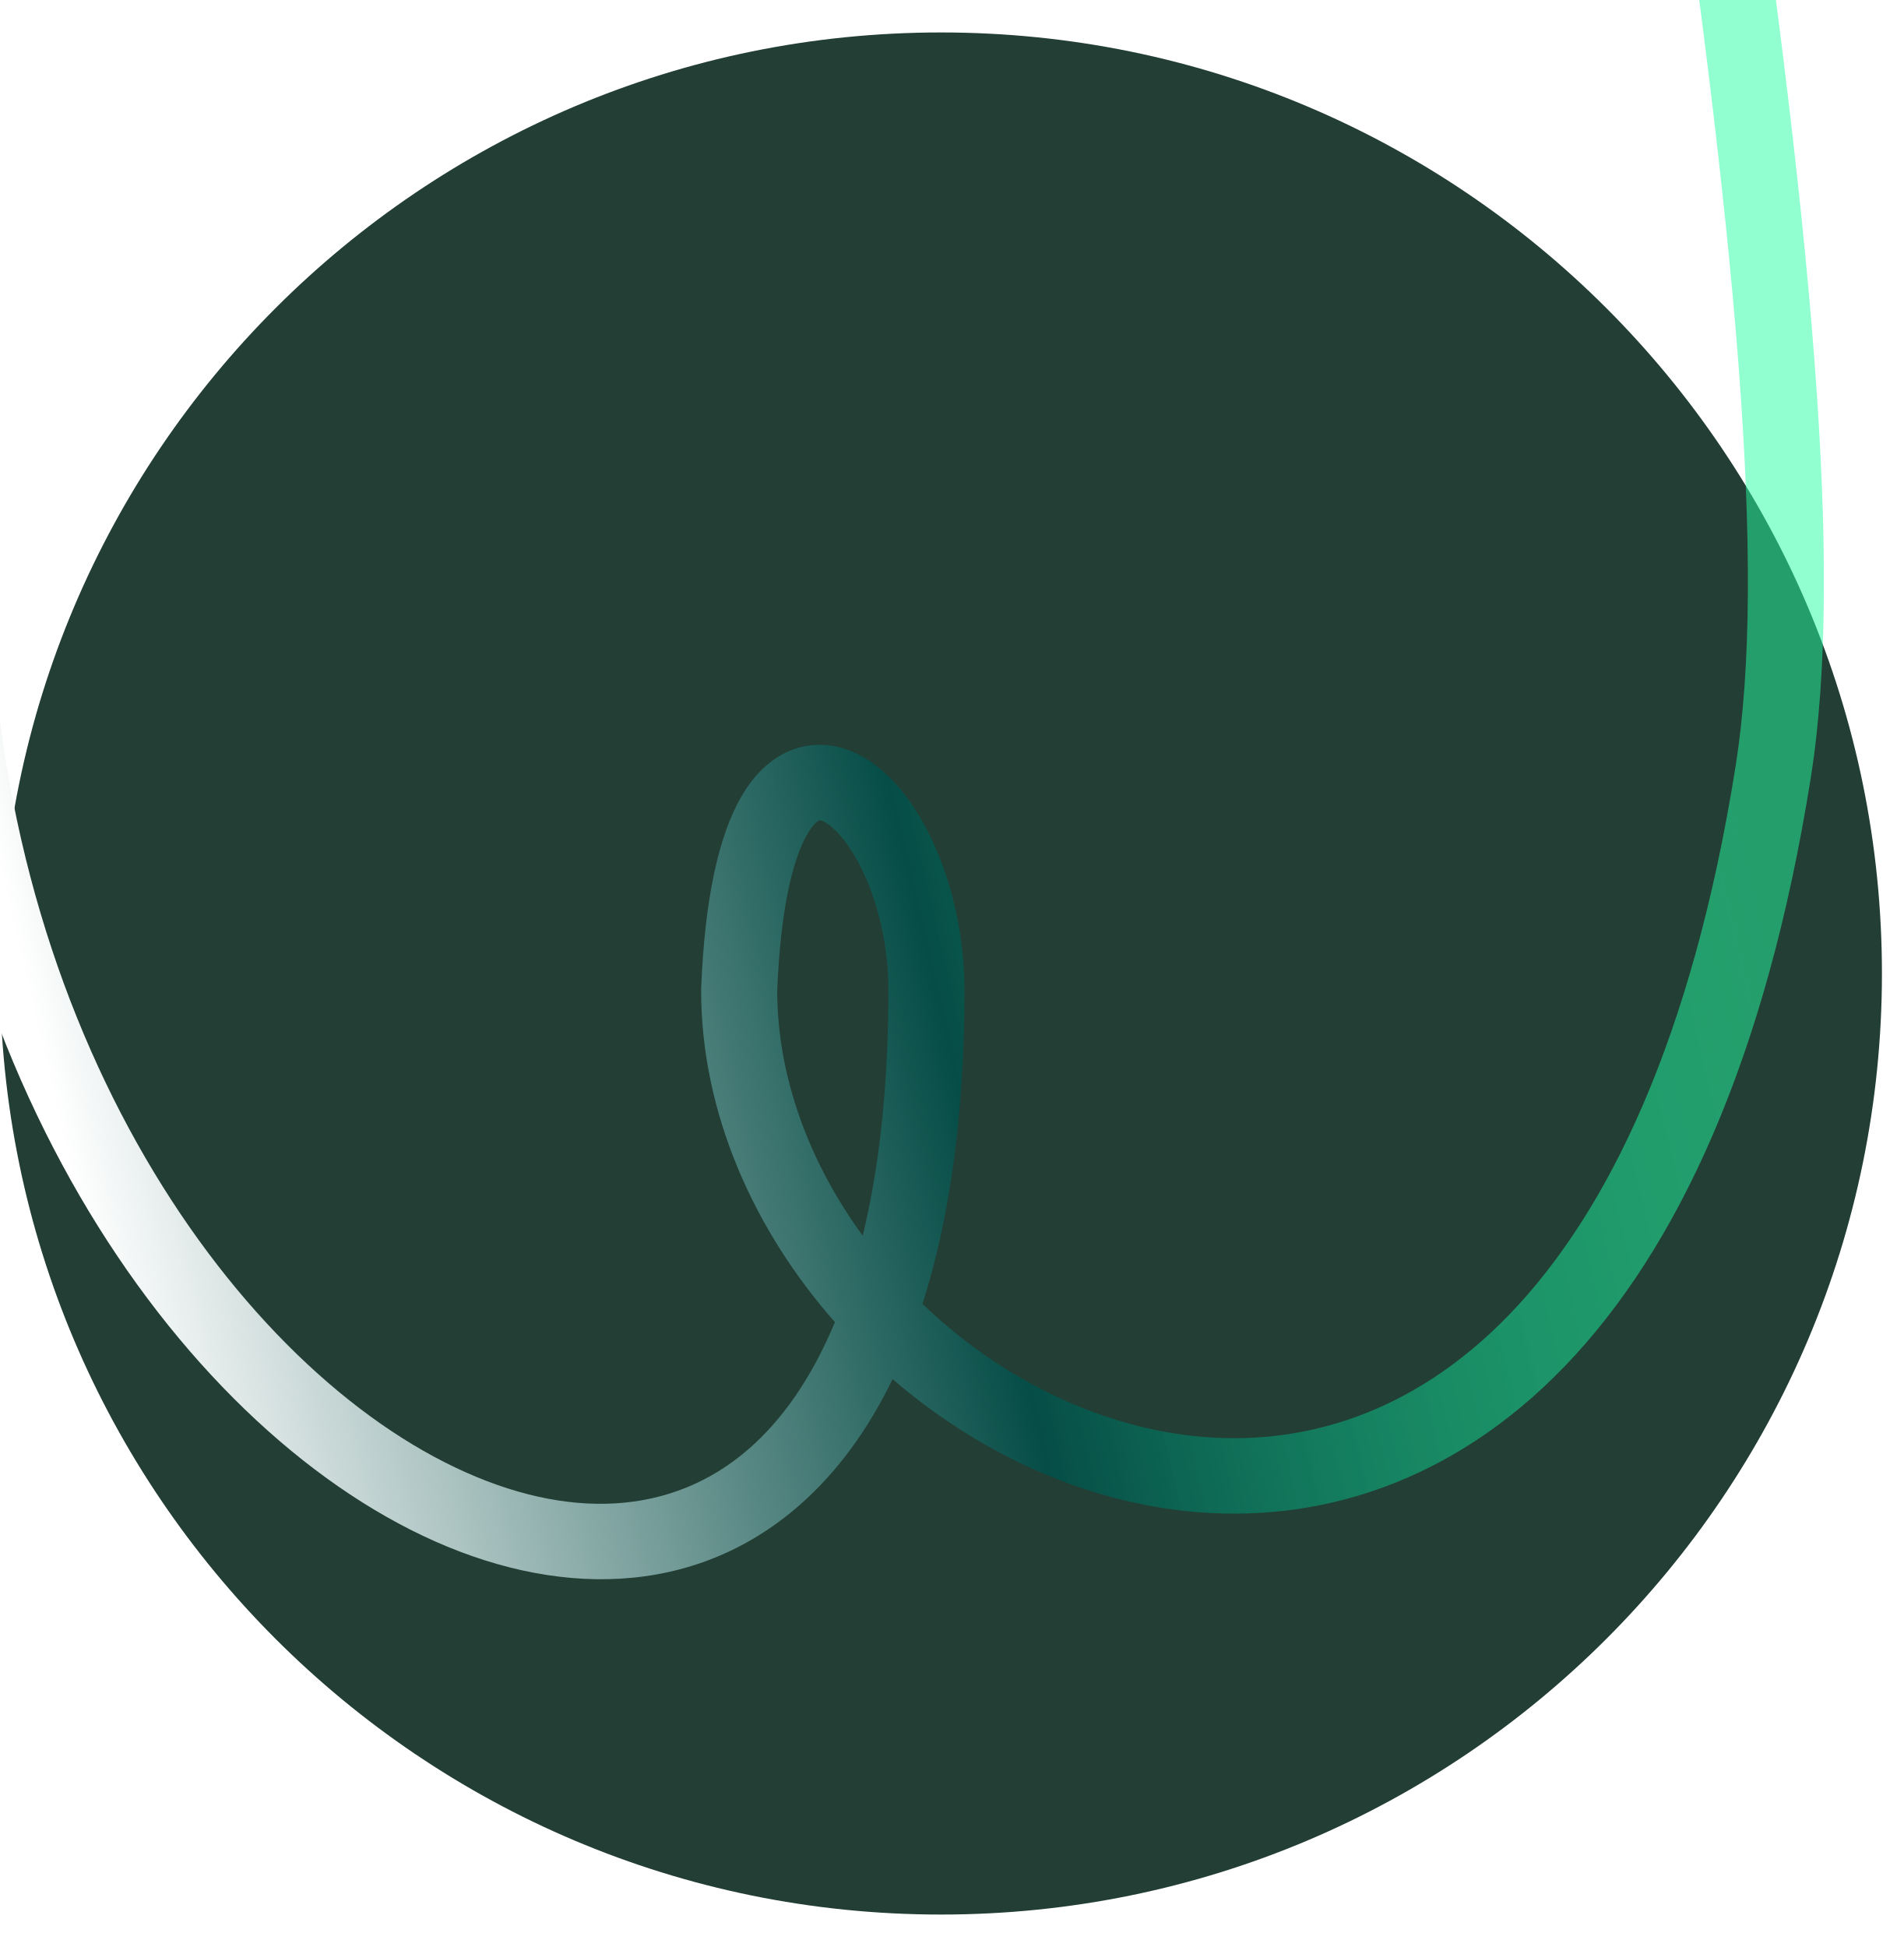
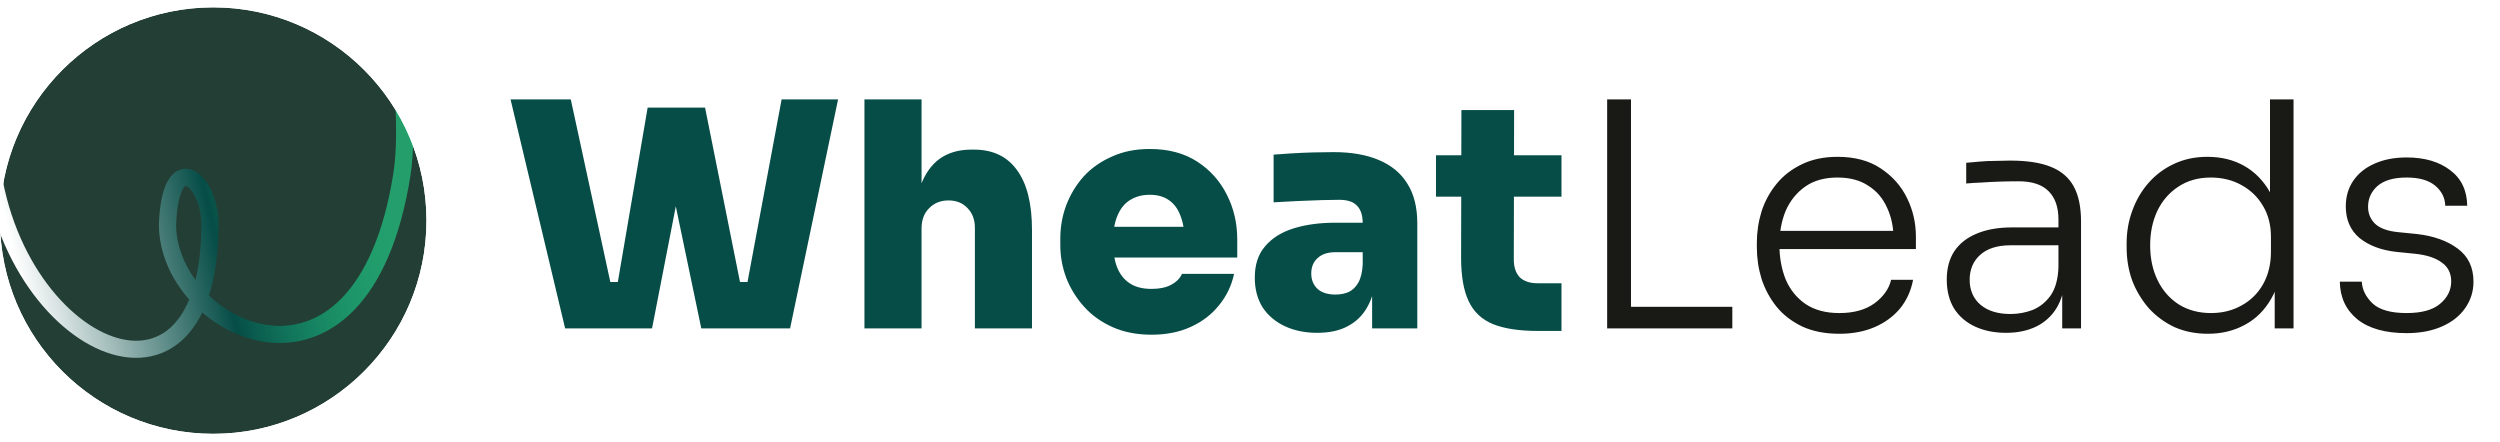
- <svg xmlns="http://www.w3.org/2000/svg" width="44" height="45" viewBox="0 0 44 45" fill="none">
-   <circle cx="21.75" cy="22.5" r="21.75" fill="#233E34" />
-   <path fill-rule="evenodd" clip-rule="evenodd" d="M40.071 -7C41.895 5.28 42.626 13.125 41.855 17.977C40.822 24.485 38.77 28.875 36.172 31.574C33.55 34.296 30.42 35.243 27.417 34.925C24.915 34.66 22.54 33.522 20.632 31.875C20.047 33.082 19.321 34.054 18.474 34.794C16.02 36.936 12.798 36.935 9.766 35.492C3.762 32.634 -2 23.982 -2 12.824H-0.242C-0.242 23.468 5.263 31.414 10.527 33.919C13.129 35.158 15.541 35.031 17.312 33.484C18.073 32.82 18.758 31.86 19.299 30.557C17.426 28.433 16.206 25.72 16.206 22.887V22.87L16.207 22.853C16.288 20.796 16.604 19.333 17.132 18.418C17.402 17.95 17.767 17.557 18.252 17.354C18.757 17.143 19.273 17.187 19.718 17.379C20.54 17.733 21.17 18.591 21.584 19.503C22.016 20.457 22.293 21.643 22.293 22.887C22.293 25.766 21.951 28.179 21.322 30.137C23.068 31.81 25.305 32.947 27.604 33.191C30.067 33.452 32.658 32.697 34.9 30.369C37.164 28.017 39.117 24.009 40.118 17.706C40.839 13.166 40.165 5.598 38.331 -6.746L40.071 -7ZM19.941 28.56C20.317 27.013 20.535 25.135 20.535 22.887C20.535 21.889 20.31 20.946 19.98 20.219C19.632 19.45 19.239 19.075 19.018 18.979C18.975 18.96 18.952 18.959 18.947 18.959C18.944 18.959 18.943 18.958 18.936 18.961C18.919 18.968 18.808 19.024 18.658 19.285C18.346 19.824 18.043 20.935 17.965 22.903C17.969 24.892 18.706 26.869 19.941 28.56Z" fill="url(#paint0_linear_2049_23)" />
+ <svg xmlns="http://www.w3.org/2000/svg" width="255" height="45" viewBox="0 0 255 45" fill="none">
+   <mask id="mask0_2049_28" style="mask-type:alpha" maskUnits="userSpaceOnUse" x="0" y="0" width="44" height="45">
+     <circle cx="21.75" cy="22.5" r="21.75" fill="#191A15" />
+   </mask>
+   <g mask="url(#mask0_2049_28)">
+     <circle cx="21.75" cy="22.5" r="21.75" fill="#233E34" />
+     <path fill-rule="evenodd" clip-rule="evenodd" d="M40.071 -7C41.895 5.28 42.626 13.125 41.855 17.977C40.822 24.485 38.77 28.875 36.172 31.574C33.55 34.296 30.42 35.243 27.417 34.925C24.915 34.66 22.54 33.522 20.632 31.875C20.047 33.082 19.321 34.054 18.474 34.794C16.02 36.936 12.798 36.935 9.766 35.492C3.762 32.634 -2 23.982 -2 12.824H-0.242C-0.242 23.468 5.263 31.414 10.527 33.919C13.129 35.158 15.541 35.031 17.312 33.484C18.073 32.82 18.758 31.86 19.299 30.557C17.426 28.433 16.206 25.72 16.206 22.887V22.87L16.207 22.853C16.288 20.796 16.604 19.333 17.132 18.418C17.402 17.95 17.767 17.557 18.252 17.354C18.757 17.143 19.273 17.187 19.718 17.379C20.54 17.733 21.17 18.591 21.584 19.503C22.016 20.457 22.293 21.643 22.293 22.887C22.293 25.766 21.951 28.179 21.322 30.137C23.068 31.81 25.305 32.947 27.604 33.191C30.067 33.452 32.658 32.697 34.9 30.369C37.164 28.017 39.117 24.009 40.118 17.706C40.839 13.166 40.165 5.598 38.331 -6.746L40.071 -7ZM19.941 28.56C20.317 27.013 20.535 25.135 20.535 22.887C20.535 21.889 20.31 20.946 19.98 20.219C19.632 19.45 19.239 19.075 19.018 18.979C18.975 18.96 18.952 18.959 18.947 18.959C18.944 18.959 18.943 18.958 18.936 18.961C18.919 18.968 18.808 19.024 18.658 19.285C18.346 19.824 18.043 20.935 17.965 22.903C17.969 24.892 18.706 26.869 19.941 28.56Z" fill="url(#paint0_linear_2049_28)" />
+   </g>
+   <path d="M57.644 33.5L52.076 10.14H58.22L62.412 29.5L61.42 28.764H64.012L62.892 29.5L66.06 10.972H70.892L66.508 33.5H57.644ZM71.532 33.5L66.828 10.972H71.916L75.628 29.5L74.508 28.764H76.94L76.108 29.5L79.724 10.14H85.484L80.588 33.5H71.532ZM88.174 33.5V10.14H93.999V23.452H93.231C93.231 21.66 93.454 20.156 93.903 18.94C94.35 17.724 95.001 16.807 95.855 16.188C96.729 15.569 97.806 15.26 99.087 15.26H99.343C101.263 15.26 102.724 15.953 103.727 17.34C104.751 18.727 105.263 20.764 105.263 23.452V33.5H99.439V23.228C99.439 22.417 99.193 21.756 98.703 21.244C98.212 20.711 97.561 20.444 96.751 20.444C95.94 20.444 95.278 20.711 94.766 21.244C94.254 21.756 93.999 22.439 93.999 23.292V33.5H88.174ZM117.463 34.14C115.969 34.14 114.647 33.884 113.495 33.372C112.343 32.86 111.372 32.167 110.583 31.292C109.793 30.417 109.185 29.436 108.759 28.348C108.353 27.26 108.151 26.14 108.151 24.988V24.348C108.151 23.153 108.353 22.012 108.759 20.924C109.185 19.815 109.783 18.833 110.551 17.98C111.34 17.127 112.3 16.455 113.431 15.964C114.561 15.452 115.841 15.196 117.271 15.196C119.169 15.196 120.78 15.623 122.103 16.476C123.425 17.329 124.439 18.46 125.142 19.868C125.847 21.255 126.199 22.769 126.199 24.412V26.268H110.583V23.132H122.839L120.823 24.54C120.823 23.537 120.684 22.695 120.407 22.012C120.151 21.308 119.756 20.775 119.223 20.412C118.711 20.049 118.06 19.868 117.271 19.868C116.503 19.868 115.831 20.049 115.255 20.412C114.7 20.753 114.273 21.287 113.975 22.012C113.676 22.716 113.527 23.612 113.527 24.7C113.527 25.681 113.665 26.535 113.943 27.26C114.22 27.964 114.647 28.508 115.223 28.892C115.799 29.276 116.545 29.468 117.463 29.468C118.273 29.468 118.935 29.329 119.447 29.052C119.98 28.775 120.353 28.401 120.567 27.932H125.878C125.623 29.127 125.111 30.193 124.343 31.132C123.596 32.071 122.636 32.807 121.463 33.34C120.311 33.873 118.977 34.14 117.463 34.14ZM139.956 33.5V28.316H138.996V22.78C138.996 21.969 138.804 21.372 138.42 20.988C138.058 20.583 137.45 20.38 136.596 20.38C136.191 20.38 135.594 20.391 134.804 20.412C134.015 20.433 133.183 20.465 132.308 20.508C131.434 20.551 130.634 20.593 129.908 20.636V15.772C130.42 15.729 131.028 15.687 131.732 15.644C132.436 15.601 133.162 15.569 133.908 15.548C134.676 15.527 135.38 15.516 136.02 15.516C137.834 15.516 139.37 15.783 140.628 16.316C141.908 16.849 142.879 17.649 143.54 18.716C144.223 19.783 144.564 21.137 144.564 22.78V33.5H139.956ZM134.356 33.948C133.119 33.948 132.02 33.724 131.06 33.276C130.1 32.828 129.343 32.188 128.788 31.356C128.255 30.503 127.988 29.489 127.988 28.316C127.988 26.993 128.34 25.927 129.044 25.116C129.748 24.284 130.719 23.676 131.956 23.292C133.194 22.908 134.612 22.716 136.212 22.716H139.636V25.724H136.212C135.423 25.724 134.815 25.927 134.388 26.332C133.962 26.716 133.748 27.239 133.748 27.9C133.748 28.54 133.962 29.063 134.388 29.468C134.815 29.852 135.423 30.044 136.212 30.044C136.724 30.044 137.172 29.959 137.556 29.788C137.962 29.596 138.292 29.276 138.548 28.828C138.804 28.38 138.954 27.761 138.996 26.972L140.34 28.252C140.234 29.468 139.935 30.503 139.444 31.356C138.975 32.188 138.314 32.828 137.46 33.276C136.628 33.724 135.594 33.948 134.356 33.948ZM156.872 33.756C154.952 33.756 153.416 33.521 152.264 33.052C151.133 32.583 150.312 31.804 149.8 30.716C149.288 29.628 149.032 28.156 149.032 26.3L149.064 11.228H154.44L154.408 26.46C154.408 27.249 154.61 27.857 155.016 28.284C155.442 28.689 156.05 28.892 156.84 28.892H159.272V33.756H156.872ZM146.472 20.06V15.836H159.272V20.06H146.472Z" fill="#064D47" />
+   <path d="M163.929 33.5V10.14H166.361V33.5H163.929ZM165.721 33.5V31.292H176.697V33.5H165.721ZM187.614 34.044C186.163 34.044 184.904 33.799 183.838 33.308C182.771 32.796 181.896 32.124 181.214 31.292C180.531 30.439 180.019 29.489 179.678 28.444C179.358 27.399 179.198 26.321 179.198 25.212V24.764C179.198 23.676 179.358 22.609 179.678 21.564C180.019 20.519 180.531 19.58 181.214 18.748C181.896 17.916 182.75 17.255 183.774 16.764C184.819 16.252 186.035 15.996 187.422 15.996C189.192 15.996 190.664 16.391 191.838 17.18C193.032 17.969 193.928 18.983 194.526 20.22C195.123 21.436 195.422 22.748 195.422 24.156V25.404H180.286V23.548H193.758L193.15 24.476C193.15 23.217 192.926 22.119 192.478 21.18C192.051 20.22 191.411 19.473 190.558 18.94C189.726 18.385 188.68 18.108 187.422 18.108C186.099 18.108 185 18.417 184.126 19.036C183.251 19.655 182.59 20.476 182.141 21.5C181.715 22.524 181.502 23.687 181.502 24.988C181.502 26.268 181.715 27.441 182.141 28.508C182.59 29.553 183.262 30.385 184.158 31.004C185.075 31.623 186.227 31.932 187.614 31.932C189.086 31.932 190.28 31.601 191.198 30.94C192.115 30.257 192.68 29.457 192.894 28.54H195.134C194.92 29.671 194.472 30.652 193.79 31.484C193.107 32.295 192.243 32.924 191.198 33.372C190.152 33.82 188.958 34.044 187.614 34.044ZM210.346 33.5V28.412H209.962V22.396C209.962 21.137 209.631 20.177 208.97 19.516C208.308 18.833 207.284 18.492 205.898 18.492C205.258 18.492 204.607 18.503 203.946 18.524C203.306 18.545 202.687 18.577 202.09 18.62C201.514 18.641 201.002 18.673 200.554 18.716V16.604C201.023 16.561 201.503 16.519 201.994 16.476C202.484 16.433 202.986 16.412 203.498 16.412C204.031 16.391 204.543 16.38 205.034 16.38C206.762 16.38 208.148 16.593 209.194 17.02C210.26 17.447 211.039 18.119 211.53 19.036C212.02 19.932 212.266 21.127 212.266 22.62V33.5H210.346ZM204.618 33.948C203.423 33.948 202.367 33.735 201.45 33.308C200.532 32.881 199.818 32.263 199.306 31.452C198.815 30.641 198.57 29.66 198.57 28.508C198.57 27.377 198.826 26.417 199.338 25.628C199.871 24.839 200.628 24.241 201.61 23.836C202.612 23.409 203.818 23.196 205.226 23.196H210.186V25.02H205.066C203.722 25.02 202.687 25.351 201.962 26.012C201.258 26.652 200.906 27.495 200.906 28.54C200.906 29.607 201.279 30.46 202.026 31.1C202.772 31.719 203.786 32.028 205.066 32.028C205.855 32.028 206.612 31.889 207.338 31.612C208.063 31.313 208.671 30.823 209.162 30.14C209.652 29.436 209.919 28.476 209.962 27.26L210.666 28.252C210.58 29.511 210.282 30.567 209.77 31.42C209.258 32.252 208.564 32.881 207.69 33.308C206.815 33.735 205.791 33.948 204.618 33.948ZM225.204 34.044C223.967 34.044 222.836 33.82 221.812 33.372C220.81 32.903 219.935 32.263 219.188 31.452C218.463 30.62 217.898 29.681 217.492 28.636C217.108 27.569 216.916 26.439 216.916 25.244V24.796C216.916 23.644 217.108 22.545 217.492 21.5C217.876 20.433 218.42 19.495 219.124 18.684C219.85 17.852 220.714 17.201 221.716 16.732C222.74 16.241 223.882 15.996 225.14 15.996C226.57 15.996 227.828 16.305 228.916 16.924C230.004 17.543 230.879 18.439 231.54 19.612C232.202 20.764 232.554 22.183 232.596 23.868L231.54 21.884V10.14H233.94V33.5H232.02V25.98H232.788C232.746 27.751 232.372 29.244 231.668 30.46C230.986 31.655 230.079 32.551 228.948 33.148C227.839 33.745 226.591 34.044 225.204 34.044ZM225.524 31.932C226.676 31.932 227.711 31.676 228.628 31.164C229.567 30.652 230.303 29.927 230.836 28.988C231.37 28.028 231.636 26.929 231.636 25.692V24.156C231.636 22.961 231.37 21.916 230.836 21.02C230.303 20.103 229.567 19.388 228.628 18.876C227.711 18.364 226.666 18.108 225.492 18.108C224.234 18.108 223.135 18.417 222.196 19.036C221.279 19.633 220.564 20.455 220.052 21.5C219.562 22.545 219.316 23.719 219.316 25.02C219.316 26.364 219.572 27.559 220.084 28.604C220.596 29.649 221.322 30.471 222.26 31.068C223.199 31.644 224.287 31.932 225.524 31.932ZM245.479 33.98C243.303 33.98 241.629 33.511 240.455 32.572C239.282 31.612 238.685 30.332 238.663 28.732H240.903C240.946 29.543 241.309 30.279 241.991 30.94C242.695 31.601 243.858 31.932 245.479 31.932C246.994 31.932 248.125 31.623 248.871 31.004C249.639 30.364 250.023 29.596 250.023 28.7C250.023 27.868 249.703 27.228 249.063 26.78C248.445 26.311 247.538 26.012 246.343 25.884L244.423 25.692C242.887 25.521 241.639 25.052 240.679 24.284C239.741 23.495 239.271 22.417 239.271 21.052C239.271 20.049 239.527 19.175 240.039 18.428C240.551 17.681 241.266 17.105 242.183 16.7C243.122 16.273 244.221 16.06 245.479 16.06C247.293 16.06 248.765 16.487 249.895 17.34C251.047 18.193 251.634 19.409 251.655 20.988H249.415C249.394 20.177 249.053 19.495 248.391 18.94C247.73 18.385 246.759 18.108 245.479 18.108C244.157 18.108 243.165 18.396 242.503 18.972C241.863 19.548 241.543 20.252 241.543 21.084C241.543 21.788 241.789 22.375 242.279 22.844C242.77 23.292 243.538 23.569 244.583 23.676L246.503 23.868C248.21 24.06 249.597 24.551 250.663 25.34C251.751 26.129 252.295 27.26 252.295 28.732C252.295 29.735 252.007 30.641 251.431 31.452C250.877 32.241 250.087 32.86 249.063 33.308C248.039 33.756 246.845 33.98 245.479 33.98Z" fill="#191A15" />
  <defs>
-     <linearGradient id="paint0_linear_2049_23" x1="-2.122" y1="11.039" x2="41.552" y2="0.856" gradientUnits="userSpaceOnUse">
+     <linearGradient id="paint0_linear_2049_28" x1="-2.122" y1="11.039" x2="41.552" y2="0.856" gradientUnits="userSpaceOnUse">
      <stop stop-color="white" />
      <stop offset="0.456" stop-color="#064D47" />
      <stop offset="0.883" stop-color="#26FFA4" stop-opacity="0.5" />
    </linearGradient>
  </defs>
</svg>
